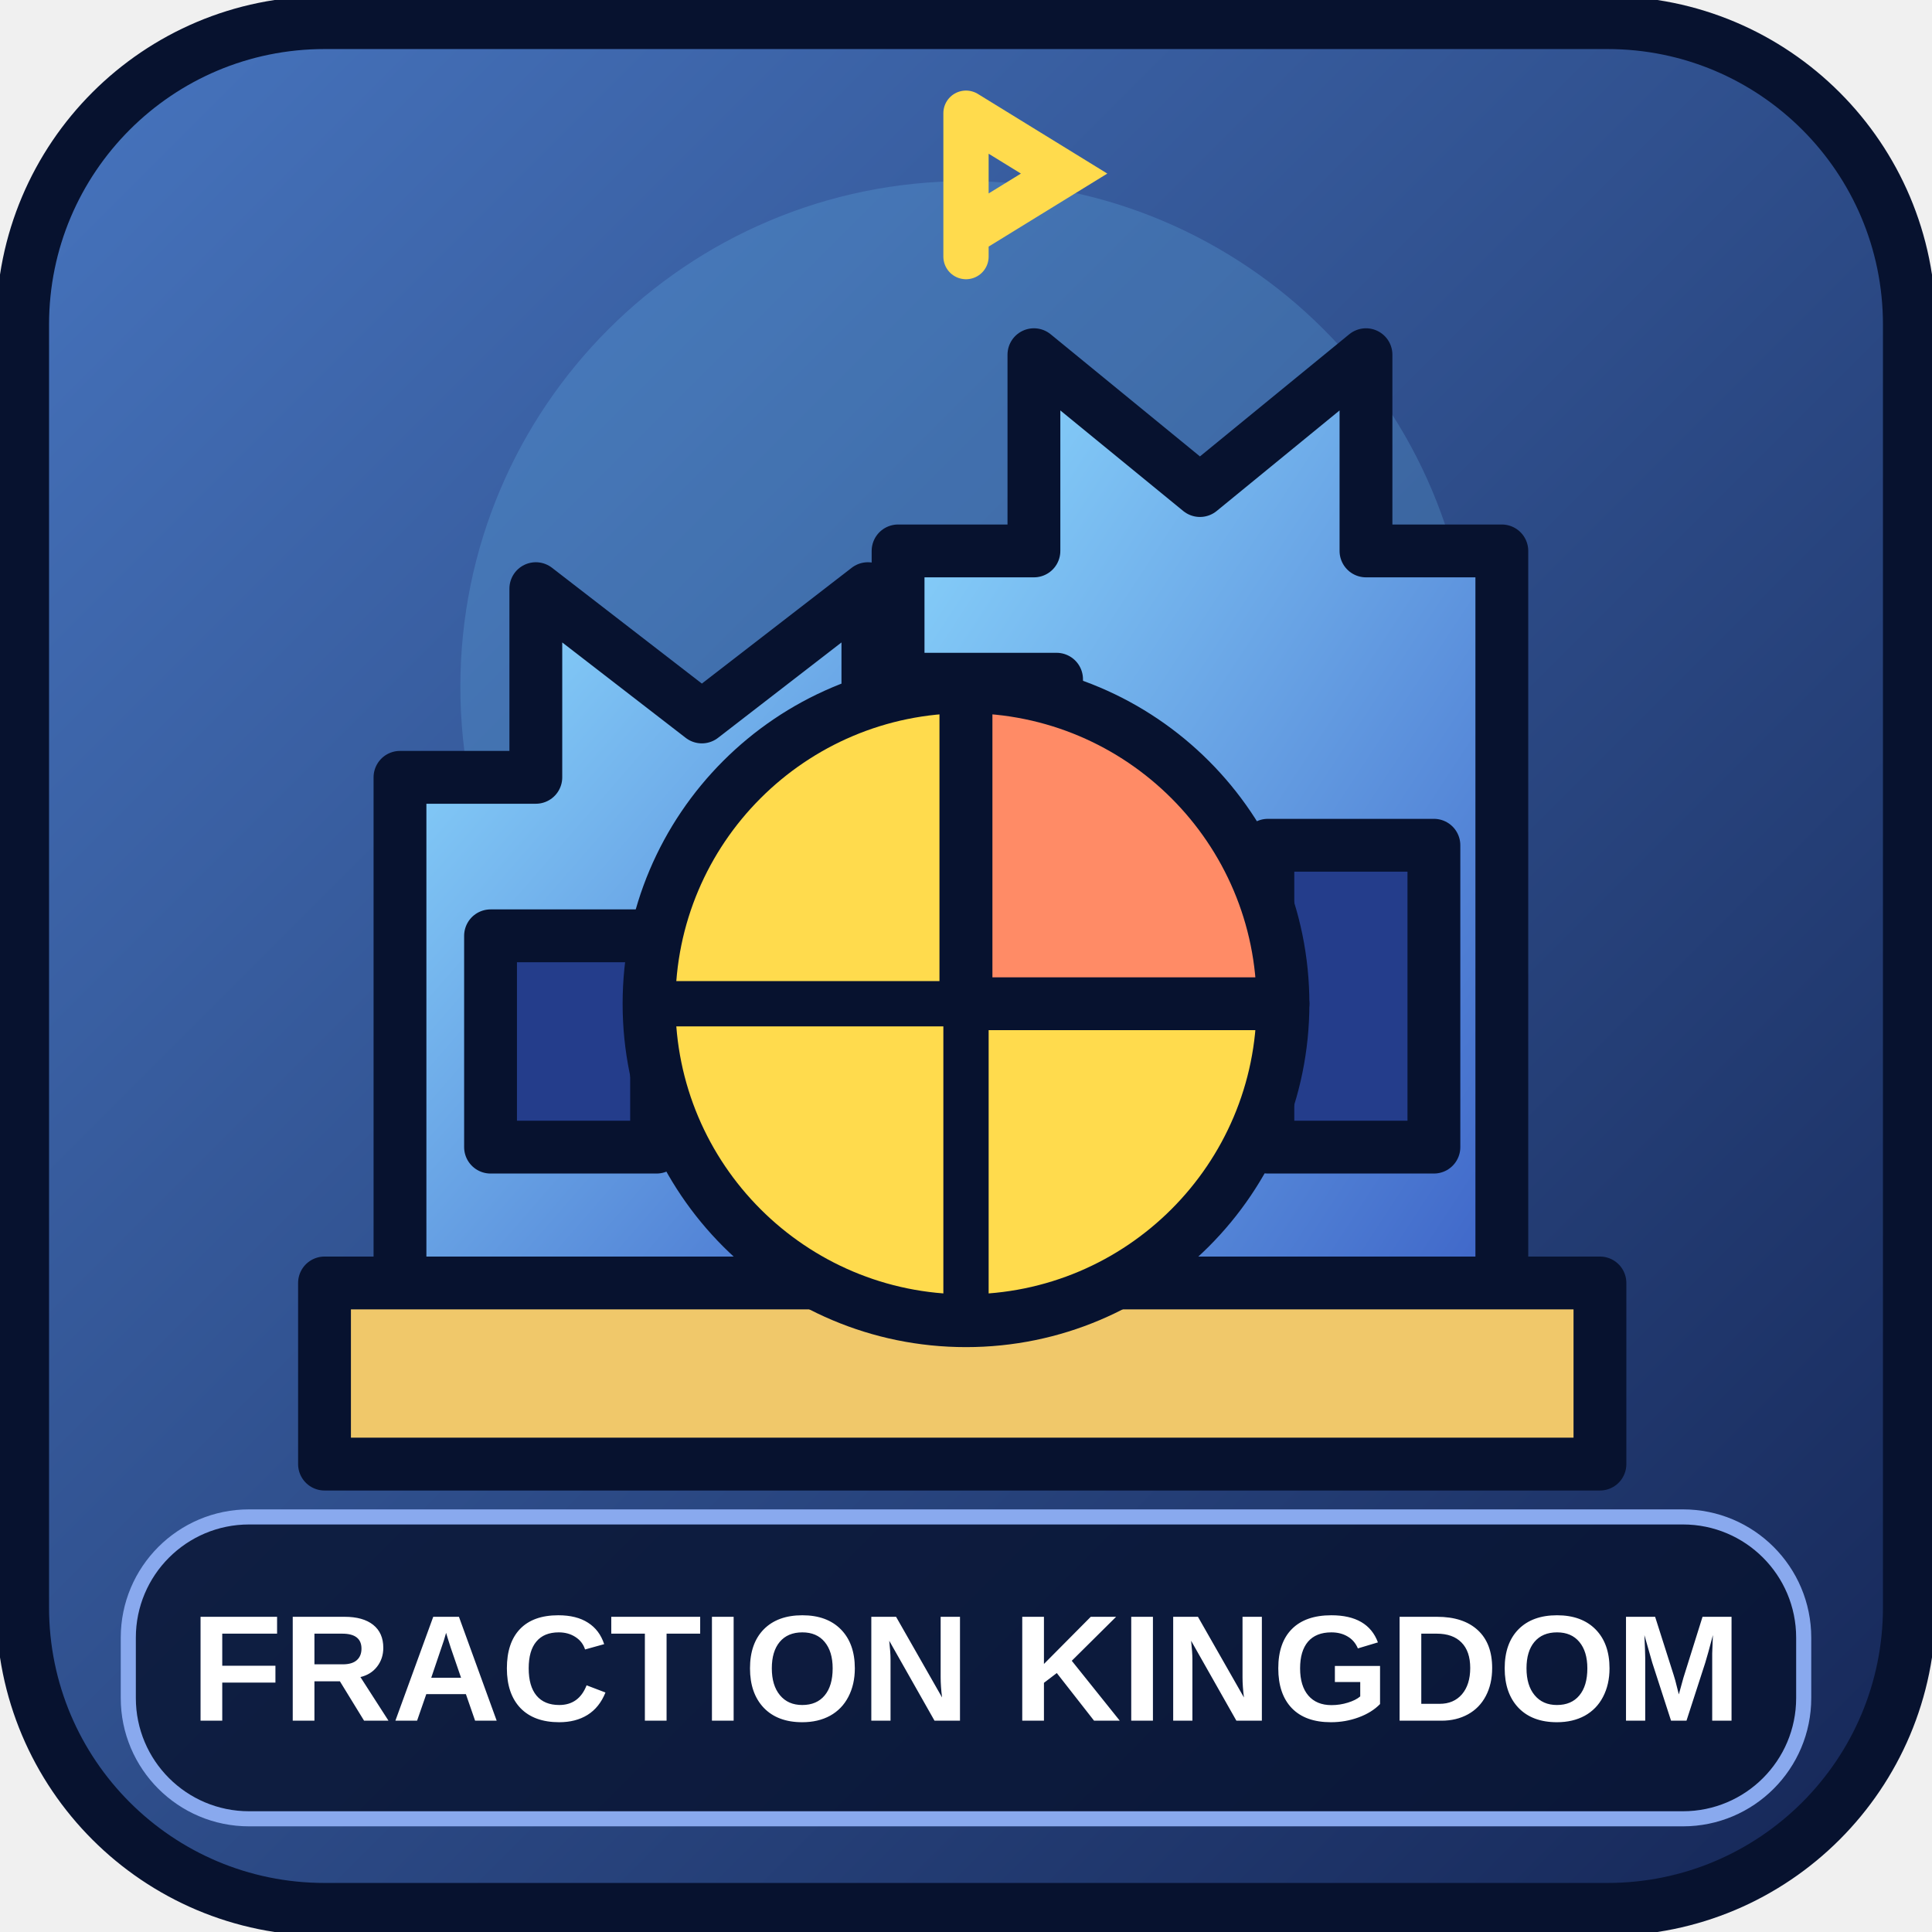
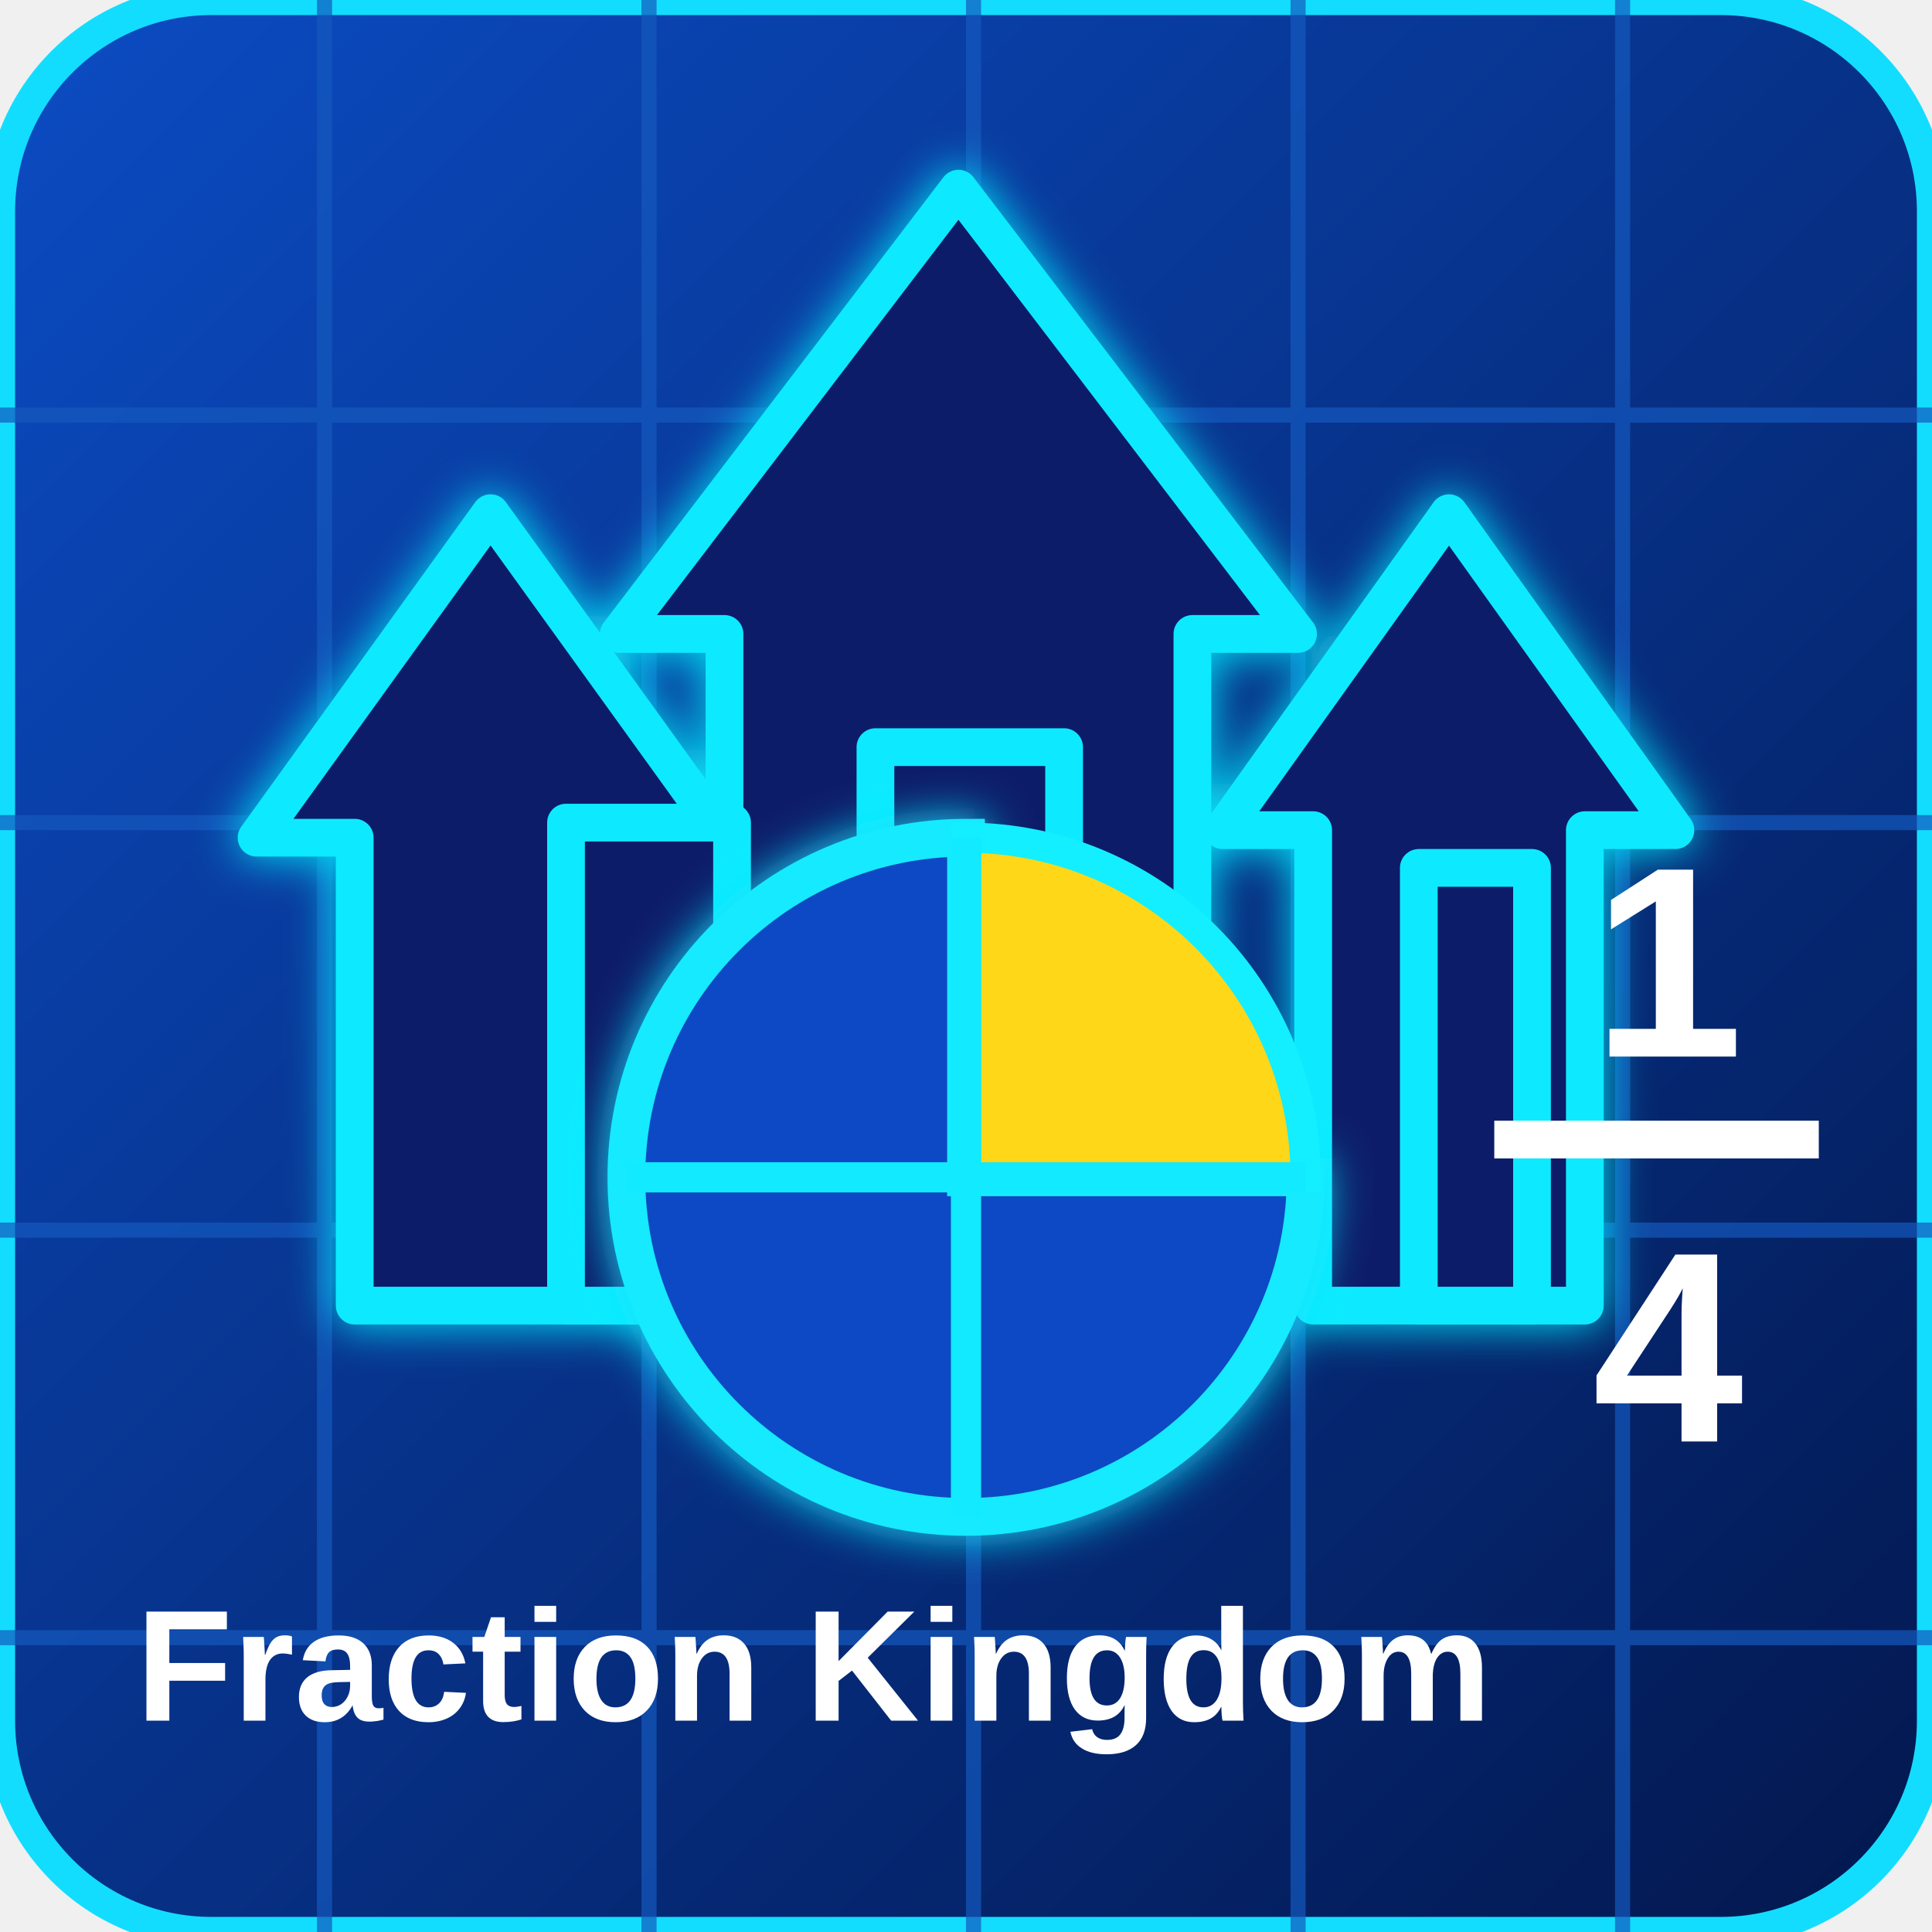
- <svg xmlns="http://www.w3.org/2000/svg" viewBox="0 0 256 256" role="img" aria-labelledby="t">
+ <svg xmlns="http://www.w3.org/2000/svg" viewBox="0 0 256 256" role="img" aria-labelledby="title">
  <defs>
-     <linearGradient id="bg" y2="1">
-       <stop stop-color="#4775bf" />
-       <stop offset="1" stop-color="#152656" />
+     <linearGradient id="sky" y2="1">
+       <stop stop-color="#0b4cc4" />
+       <stop offset="1" stop-color="#03174d" />
    </linearGradient>
-     <linearGradient id="castle" y2="1">
-       <stop stop-color="#8edbff" />
-       <stop offset="1" stop-color="#3e65c8" />
-     </linearGradient>
+     <filter id="glow">
+       <feGaussianBlur stdDeviation="3" result="b" />
+       <feMerge>
+         <feMergeNode in="b" />
+         <feMergeNode in="SourceGraphic" />
+       </feMerge>
+     </filter>
  </defs>
-   <rect x="3" y="3" width="250" height="250" rx="40" fill="url(#bg)" stroke="#07122f" stroke-width="7" />
-   <circle cx="128" cy="91" r="67" fill="#75cbff" opacity=".2" />
-   <g stroke="#07122f" stroke-width="7" stroke-linejoin="round">
-     <path d="M53 170V103h18V78l22 17 22-17v25h18v67z" fill="url(#castle)" />
-     <path d="M119 170V73h18V47l22 18 22-18v26h18v97z" fill="url(#castle)" />
-     <path d="M43 170h169v24H43z" fill="#f0c86a" />
-     <path d="M116 90h24v33h-24zM65 124h22v28H65zM168 112h22v40h-22z" fill="#243d8b" />
-     <path d="M128 91a42 42 0 1 0 42 42h-42z" fill="#ffdb4d" />
-     <path d="M128 91a42 42 0 0 1 42 42h-42z" fill="#ff8b66" />
-     <path d="M128 91v84M86 133h84" fill="none" stroke="#07122f" stroke-width="6" />
+   <rect width="256" height="256" rx="28" fill="url(#sky)" stroke="#12ddff" stroke-width="4" />
+   <g stroke="#1458bd" stroke-width="2" opacity=".7">
+     <path d="M0 55h256M0 109h256M0 163h256M0 217h256" />
+     <path d="M43 0v256M86 0v256M129 0v256M172 0v256M215 0v256" />
  </g>
-   <path d="M128 34v-19M128 15l13 8-13 8" stroke="#ffdb4d" stroke-width="6" fill="none" stroke-linecap="round" />
-   <rect x="17" y="201" width="222" height="40" rx="16" fill="#07122fcc" stroke="#89a9ee" stroke-width="2" />
-   <text x="128" y="228" text-anchor="middle" fill="#fff" font-family="Arial Black,Arial,sans-serif" font-size="20" font-weight="900">FRACTION KINGDOM</text>
+   <g fill="#071b69" stroke="#10eaff" stroke-width="5" stroke-linejoin="round" filter="url(#glow)">
+     <path d="M47 173V111h-13l31-43 31 43H84v62z" />
+     <path d="M96 173V84h-14l45-59 45 59h-14v89z" />
+     <path d="M174 173v-63h-12l30-42 30 42h-12v63z" />
+     <path d="M75 109h22v64H75z" />
+     <path d="M116 99h25v74h-25z" />
+     <path d="M188 115h15v58h-15z" />
+   </g>
+   <path d="M128 111a45 45 0 1 0 45 45h-45z" fill="#0c4ac4" stroke="#12eaff" stroke-width="5" filter="url(#glow)" />
+   <path d="M128 111a45 45 0 0 1 45 45h-45z" fill="#ffd719" stroke="#13efff" stroke-width="4" />
+   <path d="M128 111v90M83 156h90" fill="none" stroke="#11eaff" stroke-width="4" />
+   <g fill="#fff" font-family="Arial Black,Arial,sans-serif" font-weight="900">
+     <text x="211" y="140" font-size="36">1</text>
+     <path d="M198 151h43" stroke="#fff" stroke-width="5" />
+     <text x="211" y="191" font-size="36">4</text>
+     <text x="18" y="228" font-size="21">Fraction Kingdom</text>
+   </g>
</svg>
